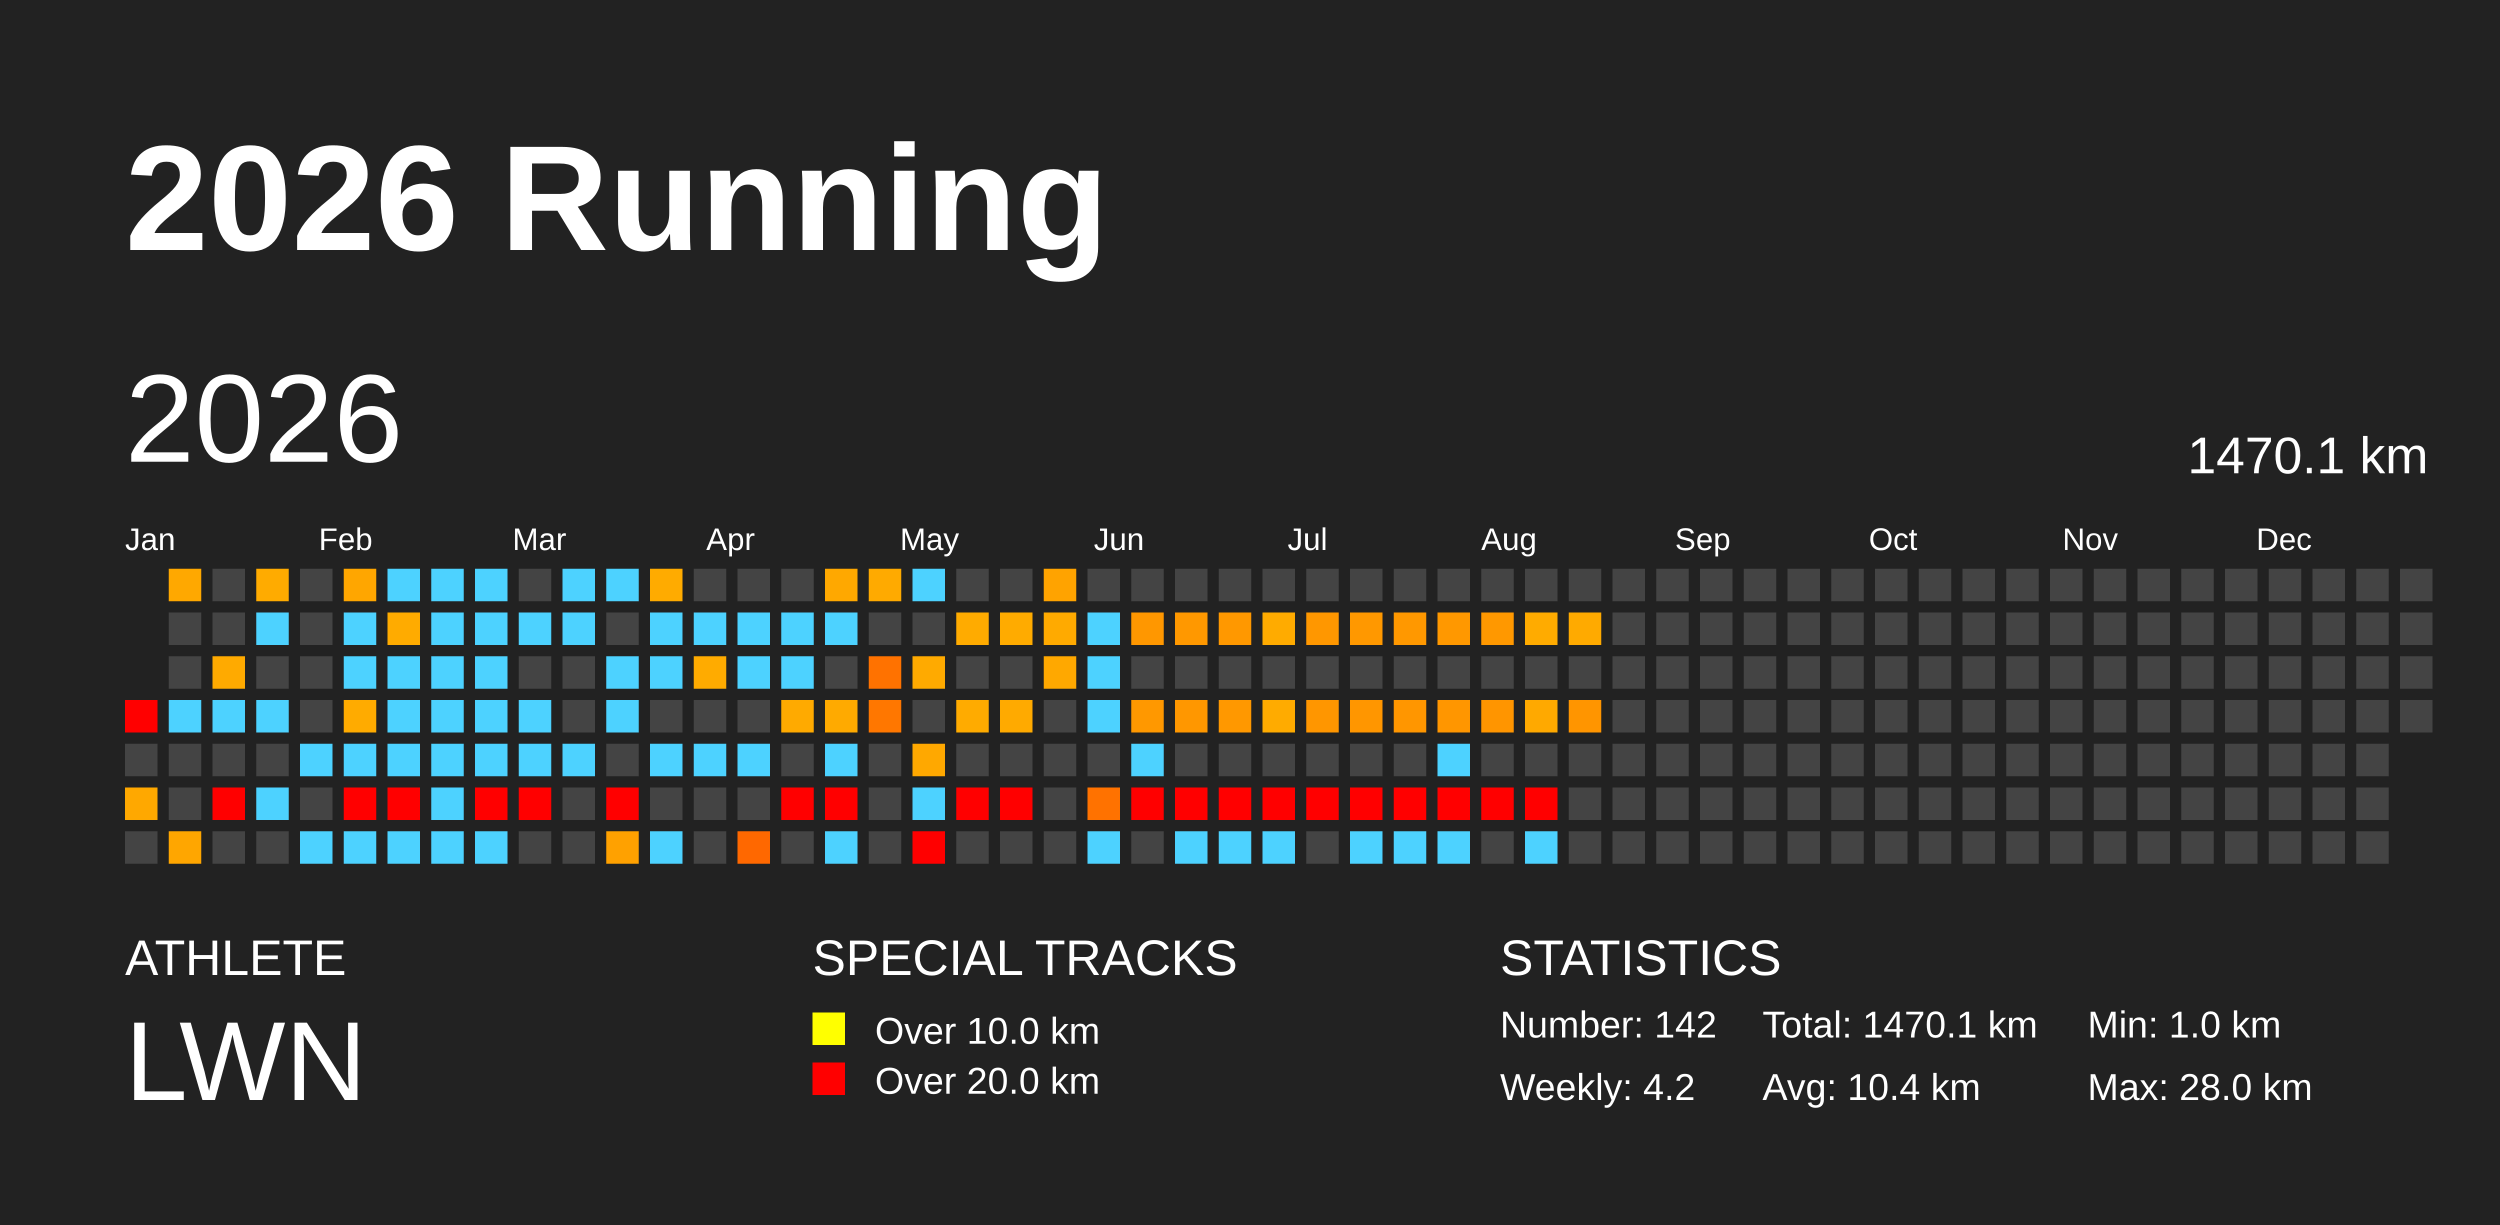
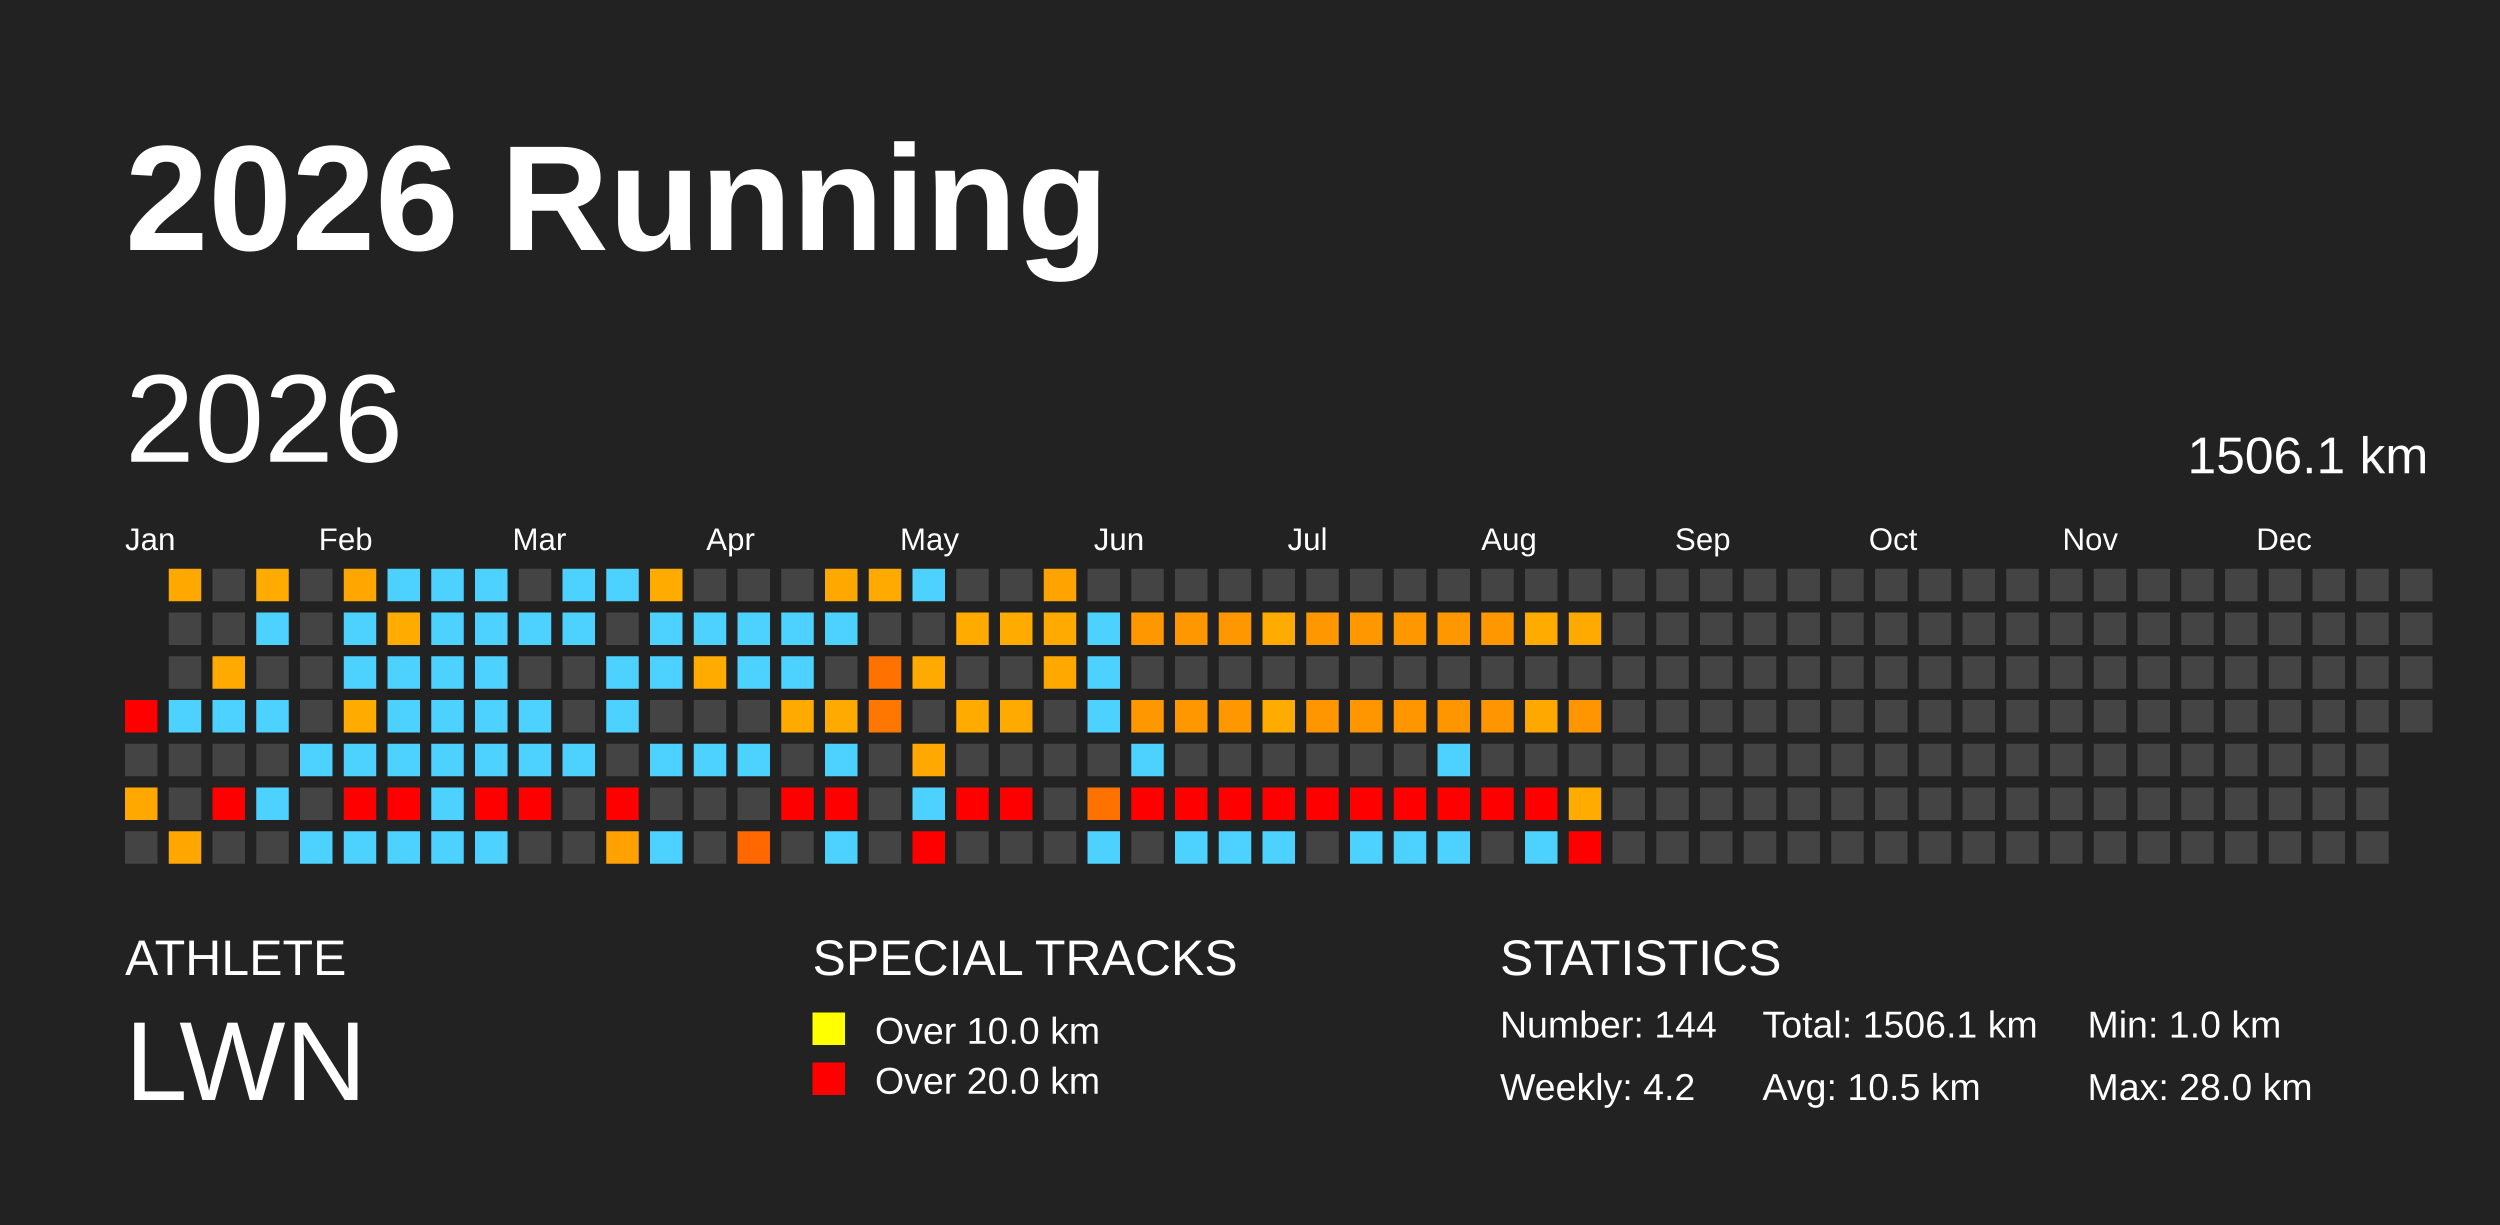
<svg xmlns="http://www.w3.org/2000/svg" baseProfile="full" height="98mm" version="1.1" viewBox="0,0,200,98" width="200mm">
  <defs />
  <rect fill="#222222" height="98" width="200" x="0" y="0" />
  <text fill="#FFFFFF" style="font-size:12px; font-family:Arial; font-weight:bold;" x="10" y="20">2026 Running</text>
  <text fill="#FFFFFF" style="font-size:4px; font-family:Arial" x="10" y="78">ATHLETE</text>
  <text fill="#FFFFFF" style="font-size:9px; font-family:Arial" x="10" y="88">LWN</text>
  <text fill="#FFFFFF" style="font-size:4px; font-family:Arial" x="65" y="78">SPECIAL TRACKS</text>
  <rect fill="yellow" height="2.6" width="2.6" x="65" y="81" />
  <text fill="#FFFFFF" style="font-size:3px; font-family:Arial" x="70" y="83.5">Over 10.0 km</text>
  <rect fill="red" height="2.6" width="2.6" x="65" y="85" />
  <text fill="#FFFFFF" style="font-size:3px; font-family:Arial" x="70" y="87.5">Over 20.0 km</text>
  <text fill="#FFFFFF" style="font-size:4px; font-family:Arial" x="120" y="78">STATISTICS</text>
-   <text fill="#FFFFFF" style="font-size:3px; font-family:Arial" x="120" y="83">Number: 142</text>
+   <text fill="#FFFFFF" style="font-size:3px; font-family:Arial" x="120" y="83">Number: 144</text>
  <text fill="#FFFFFF" style="font-size:3px; font-family:Arial" x="120" y="88">Weekly: 4.2</text>
-   <text fill="#FFFFFF" style="font-size:3px; font-family:Arial" x="141" y="83">Total: 1470.1 km</text>
-   <text fill="#FFFFFF" style="font-size:3px; font-family:Arial" x="141" y="88">Avg: 10.4 km</text>
+   <text fill="#FFFFFF" style="font-size:3px; font-family:Arial" x="141" y="83">Total: 1506.1 km</text>
+   <text fill="#FFFFFF" style="font-size:3px; font-family:Arial" x="141" y="88">Avg: 10.5 km</text>
  <text fill="#FFFFFF" style="font-size:3px; font-family:Arial" x="167" y="83">Min: 1.0 km</text>
  <text fill="#FFFFFF" style="font-size:3px; font-family:Arial" x="167" y="88">Max: 28.0 km</text>
  <text dominant-baseline="hanging" fill="#FFFFFF" style="font-size:10.0px; font-family:Arial;" x="10" y="30">2026</text>
-   <text dominant-baseline="hanging" fill="#FFFFFF" style="font-size:4.125px; font-family:Arial;" x="175" y="35">1470.1 km</text>
+   <text dominant-baseline="hanging" fill="#FFFFFF" style="font-size:4.125px; font-family:Arial;" x="175" y="35">1506.1 km</text>
  <text fill="#FFFFFF" style="font-size:2.5px; font-family:Arial" x="10.0" y="44">Jan</text>
  <text fill="#FFFFFF" style="font-size:2.5px; font-family:Arial" x="25.5" y="44">Feb</text>
  <text fill="#FFFFFF" style="font-size:2.5px; font-family:Arial" x="41.0" y="44">Mar</text>
  <text fill="#FFFFFF" style="font-size:2.5px; font-family:Arial" x="56.5" y="44">Apr</text>
  <text fill="#FFFFFF" style="font-size:2.5px; font-family:Arial" x="72.0" y="44">May</text>
  <text fill="#FFFFFF" style="font-size:2.5px; font-family:Arial" x="87.5" y="44">Jun</text>
  <text fill="#FFFFFF" style="font-size:2.5px; font-family:Arial" x="103.0" y="44">Jul</text>
  <text fill="#FFFFFF" style="font-size:2.5px; font-family:Arial" x="118.5" y="44">Aug</text>
  <text fill="#FFFFFF" style="font-size:2.5px; font-family:Arial" x="134.0" y="44">Sep</text>
  <text fill="#FFFFFF" style="font-size:2.5px; font-family:Arial" x="149.5" y="44">Oct</text>
  <text fill="#FFFFFF" style="font-size:2.5px; font-family:Arial" x="165.0" y="44">Nov</text>
  <text fill="#FFFFFF" style="font-size:2.5px; font-family:Arial" x="180.5" y="44">Dec</text>
  <rect fill="red" height="2.6" width="2.6" x="10.0" y="56.0" />
  <rect fill="#444444" height="2.6" width="2.6" x="10.0" y="59.5" />
  <rect fill="#ffa800" height="2.6" width="2.6" x="10.0" y="63.0" />
  <rect fill="#444444" height="2.6" width="2.6" x="10.0" y="66.5" />
  <rect fill="#ffa800" height="2.6" width="2.6" x="13.5" y="45.5" />
  <rect fill="#444444" height="2.6" width="2.6" x="13.5" y="49.0" />
  <rect fill="#444444" height="2.6" width="2.6" x="13.5" y="52.5" />
  <rect fill="#4dd2ff" height="2.6" width="2.6" x="13.5" y="56.0" />
  <rect fill="#444444" height="2.6" width="2.6" x="13.5" y="59.5" />
  <rect fill="#444444" height="2.6" width="2.6" x="13.5" y="63.0" />
  <rect fill="#ffa600" height="2.6" width="2.6" x="13.5" y="66.5" />
  <rect fill="#444444" height="2.6" width="2.6" x="17.0" y="45.5" />
  <rect fill="#444444" height="2.6" width="2.6" x="17.0" y="49.0" />
  <rect fill="#ffaa00" height="2.6" width="2.6" x="17.0" y="52.5" />
  <rect fill="#4dd2ff" height="2.6" width="2.6" x="17.0" y="56.0" />
  <rect fill="#444444" height="2.6" width="2.6" x="17.0" y="59.5" />
  <rect fill="red" height="2.6" width="2.6" x="17.0" y="63.0" />
  <rect fill="#444444" height="2.6" width="2.6" x="17.0" y="66.5" />
  <rect fill="#ffab00" height="2.6" width="2.6" x="20.5" y="45.5" />
  <rect fill="#4dd2ff" height="2.6" width="2.6" x="20.5" y="49.0" />
  <rect fill="#444444" height="2.6" width="2.6" x="20.5" y="52.5" />
  <rect fill="#4dd2ff" height="2.6" width="2.6" x="20.5" y="56.0" />
  <rect fill="#444444" height="2.6" width="2.6" x="20.5" y="59.5" />
  <rect fill="#4dd2ff" height="2.6" width="2.6" x="20.5" y="63.0" />
  <rect fill="#444444" height="2.6" width="2.6" x="20.5" y="66.5" />
  <rect fill="#444444" height="2.6" width="2.6" x="24.0" y="45.5" />
  <rect fill="#444444" height="2.6" width="2.6" x="24.0" y="49.0" />
  <rect fill="#444444" height="2.6" width="2.6" x="24.0" y="52.5" />
  <rect fill="#444444" height="2.6" width="2.6" x="24.0" y="56.0" />
  <rect fill="#4dd2ff" height="2.6" width="2.6" x="24.0" y="59.5" />
  <rect fill="#444444" height="2.6" width="2.6" x="24.0" y="63.0" />
  <rect fill="#4dd2ff" height="2.6" width="2.6" x="24.0" y="66.5" />
  <rect fill="#ffa600" height="2.6" width="2.6" x="27.5" y="45.5" />
  <rect fill="#4dd2ff" height="2.6" width="2.6" x="27.5" y="49.0" />
  <rect fill="#4dd2ff" height="2.6" width="2.6" x="27.5" y="52.5" />
  <rect fill="#ffab00" height="2.6" width="2.6" x="27.5" y="56.0" />
  <rect fill="#4dd2ff" height="2.6" width="2.6" x="27.5" y="59.5" />
  <rect fill="red" height="2.6" width="2.6" x="27.5" y="63.0" />
  <rect fill="#4dd2ff" height="2.6" width="2.6" x="27.5" y="66.5" />
  <rect fill="#4dd2ff" height="2.6" width="2.6" x="31.0" y="45.5" />
  <rect fill="#ffab00" height="2.6" width="2.6" x="31.0" y="49.0" />
  <rect fill="#4dd2ff" height="2.6" width="2.6" x="31.0" y="52.5" />
  <rect fill="#4dd2ff" height="2.6" width="2.6" x="31.0" y="56.0" />
  <rect fill="#4dd2ff" height="2.6" width="2.6" x="31.0" y="59.5" />
  <rect fill="red" height="2.6" width="2.6" x="31.0" y="63.0" />
  <rect fill="#4dd2ff" height="2.6" width="2.6" x="31.0" y="66.5" />
  <rect fill="#4dd2ff" height="2.6" width="2.6" x="34.5" y="45.5" />
  <rect fill="#4dd2ff" height="2.6" width="2.6" x="34.5" y="49.0" />
  <rect fill="#4dd2ff" height="2.6" width="2.6" x="34.5" y="52.5" />
  <rect fill="#4dd2ff" height="2.6" width="2.6" x="34.5" y="56.0" />
  <rect fill="#4dd2ff" height="2.6" width="2.6" x="34.5" y="59.5" />
  <rect fill="#4dd2ff" height="2.6" width="2.6" x="34.5" y="63.0" />
  <rect fill="#4dd2ff" height="2.6" width="2.6" x="34.5" y="66.5" />
  <rect fill="#4dd2ff" height="2.6" width="2.6" x="38.0" y="45.5" />
  <rect fill="#4dd2ff" height="2.6" width="2.6" x="38.0" y="49.0" />
  <rect fill="#4dd2ff" height="2.6" width="2.6" x="38.0" y="52.5" />
  <rect fill="#4dd2ff" height="2.6" width="2.6" x="38.0" y="56.0" />
  <rect fill="#4dd2ff" height="2.6" width="2.6" x="38.0" y="59.5" />
  <rect fill="red" height="2.6" width="2.6" x="38.0" y="63.0" />
  <rect fill="#4dd2ff" height="2.6" width="2.6" x="38.0" y="66.5" />
  <rect fill="#444444" height="2.6" width="2.6" x="41.5" y="45.5" />
  <rect fill="#4dd2ff" height="2.6" width="2.6" x="41.5" y="49.0" />
  <rect fill="#444444" height="2.6" width="2.6" x="41.5" y="52.5" />
  <rect fill="#4dd2ff" height="2.6" width="2.6" x="41.5" y="56.0" />
  <rect fill="#4dd2ff" height="2.6" width="2.6" x="41.5" y="59.5" />
  <rect fill="red" height="2.6" width="2.6" x="41.5" y="63.0" />
  <rect fill="#444444" height="2.6" width="2.6" x="41.5" y="66.5" />
  <rect fill="#4dd2ff" height="2.6" width="2.6" x="45.0" y="45.5" />
  <rect fill="#4dd2ff" height="2.6" width="2.6" x="45.0" y="49.0" />
  <rect fill="#444444" height="2.6" width="2.6" x="45.0" y="52.5" />
  <rect fill="#444444" height="2.6" width="2.6" x="45.0" y="56.0" />
  <rect fill="#4dd2ff" height="2.6" width="2.6" x="45.0" y="59.5" />
  <rect fill="#444444" height="2.6" width="2.6" x="45.0" y="63.0" />
  <rect fill="#444444" height="2.6" width="2.6" x="45.0" y="66.5" />
  <rect fill="#4dd2ff" height="2.6" width="2.6" x="48.5" y="45.5" />
  <rect fill="#444444" height="2.6" width="2.6" x="48.5" y="49.0" />
  <rect fill="#4dd2ff" height="2.6" width="2.6" x="48.5" y="52.5" />
  <rect fill="#4dd2ff" height="2.6" width="2.6" x="48.5" y="56.0" />
  <rect fill="#444444" height="2.6" width="2.6" x="48.5" y="59.5" />
  <rect fill="red" height="2.6" width="2.6" x="48.5" y="63.0" />
  <rect fill="#ffa100" height="2.6" width="2.6" x="48.5" y="66.5" />
  <rect fill="#ffab00" height="2.6" width="2.6" x="52.0" y="45.5" />
  <rect fill="#4dd2ff" height="2.6" width="2.6" x="52.0" y="49.0" />
  <rect fill="#4dd2ff" height="2.6" width="2.6" x="52.0" y="52.5" />
  <rect fill="#444444" height="2.6" width="2.6" x="52.0" y="56.0" />
  <rect fill="#4dd2ff" height="2.6" width="2.6" x="52.0" y="59.5" />
  <rect fill="#444444" height="2.6" width="2.6" x="52.0" y="63.0" />
  <rect fill="#4dd2ff" height="2.6" width="2.6" x="52.0" y="66.5" />
  <rect fill="#444444" height="2.6" width="2.6" x="55.5" y="45.5" />
  <rect fill="#4dd2ff" height="2.6" width="2.6" x="55.5" y="49.0" />
  <rect fill="#ffab00" height="2.6" width="2.6" x="55.5" y="52.5" />
  <rect fill="#444444" height="2.6" width="2.6" x="55.5" y="56.0" />
  <rect fill="#4dd2ff" height="2.6" width="2.6" x="55.5" y="59.5" />
  <rect fill="#444444" height="2.6" width="2.6" x="55.5" y="63.0" />
  <rect fill="#444444" height="2.6" width="2.6" x="55.5" y="66.5" />
  <rect fill="#444444" height="2.6" width="2.6" x="59.0" y="45.5" />
  <rect fill="#4dd2ff" height="2.6" width="2.6" x="59.0" y="49.0" />
  <rect fill="#4dd2ff" height="2.6" width="2.6" x="59.0" y="52.5" />
  <rect fill="#444444" height="2.6" width="2.6" x="59.0" y="56.0" />
  <rect fill="#4dd2ff" height="2.6" width="2.6" x="59.0" y="59.5" />
  <rect fill="#444444" height="2.6" width="2.6" x="59.0" y="63.0" />
  <rect fill="#ff6800" height="2.6" width="2.6" x="59.0" y="66.5" />
  <rect fill="#444444" height="2.6" width="2.6" x="62.5" y="45.5" />
  <rect fill="#4dd2ff" height="2.6" width="2.6" x="62.5" y="49.0" />
  <rect fill="#4dd2ff" height="2.6" width="2.6" x="62.5" y="52.5" />
  <rect fill="#ffaa00" height="2.6" width="2.6" x="62.5" y="56.0" />
  <rect fill="#444444" height="2.6" width="2.6" x="62.5" y="59.5" />
  <rect fill="red" height="2.6" width="2.6" x="62.5" y="63.0" />
  <rect fill="#444444" height="2.6" width="2.6" x="62.5" y="66.5" />
  <rect fill="#ffa800" height="2.6" width="2.6" x="66.0" y="45.5" />
  <rect fill="#4dd2ff" height="2.6" width="2.6" x="66.0" y="49.0" />
  <rect fill="#444444" height="2.6" width="2.6" x="66.0" y="52.5" />
  <rect fill="#ffaa00" height="2.6" width="2.6" x="66.0" y="56.0" />
  <rect fill="#4dd2ff" height="2.6" width="2.6" x="66.0" y="59.5" />
  <rect fill="red" height="2.6" width="2.6" x="66.0" y="63.0" />
  <rect fill="#4dd2ff" height="2.6" width="2.6" x="66.0" y="66.5" />
  <rect fill="#ffaa00" height="2.6" width="2.6" x="69.5" y="45.5" />
  <rect fill="#444444" height="2.6" width="2.6" x="69.5" y="49.0" />
  <rect fill="#ff7200" height="2.6" width="2.6" x="69.5" y="52.5" />
  <rect fill="#ff7700" height="2.6" width="2.6" x="69.5" y="56.0" />
  <rect fill="#444444" height="2.6" width="2.6" x="69.5" y="59.5" />
  <rect fill="#444444" height="2.6" width="2.6" x="69.5" y="63.0" />
  <rect fill="#444444" height="2.6" width="2.6" x="69.5" y="66.5" />
  <rect fill="#4dd2ff" height="2.6" width="2.6" x="73.0" y="45.5" />
  <rect fill="#444444" height="2.6" width="2.6" x="73.0" y="49.0" />
  <rect fill="#ffaa00" height="2.6" width="2.6" x="73.0" y="52.5" />
  <rect fill="#444444" height="2.6" width="2.6" x="73.0" y="56.0" />
  <rect fill="#ffa800" height="2.6" width="2.6" x="73.0" y="59.5" />
  <rect fill="#4dd2ff" height="2.6" width="2.6" x="73.0" y="63.0" />
  <rect fill="red" height="2.6" width="2.6" x="73.0" y="66.5" />
  <rect fill="#444444" height="2.6" width="2.6" x="76.5" y="45.5" />
  <rect fill="#ffab00" height="2.6" width="2.6" x="76.5" y="49.0" />
  <rect fill="#444444" height="2.6" width="2.6" x="76.5" y="52.5" />
  <rect fill="#ffab00" height="2.6" width="2.6" x="76.5" y="56.0" />
  <rect fill="#444444" height="2.6" width="2.6" x="76.5" y="59.5" />
  <rect fill="red" height="2.6" width="2.6" x="76.5" y="63.0" />
  <rect fill="#444444" height="2.6" width="2.6" x="76.5" y="66.5" />
  <rect fill="#444444" height="2.6" width="2.6" x="80.0" y="45.5" />
  <rect fill="#ffab00" height="2.6" width="2.6" x="80.0" y="49.0" />
  <rect fill="#444444" height="2.6" width="2.6" x="80.0" y="52.5" />
  <rect fill="#ffaa00" height="2.6" width="2.6" x="80.0" y="56.0" />
  <rect fill="#444444" height="2.6" width="2.6" x="80.0" y="59.5" />
  <rect fill="red" height="2.6" width="2.6" x="80.0" y="63.0" />
  <rect fill="#444444" height="2.6" width="2.6" x="80.0" y="66.5" />
  <rect fill="#ffa300" height="2.6" width="2.6" x="83.5" y="45.5" />
  <rect fill="#ffaa00" height="2.6" width="2.6" x="83.5" y="49.0" />
  <rect fill="#ffa800" height="2.6" width="2.6" x="83.5" y="52.5" />
  <rect fill="#444444" height="2.6" width="2.6" x="83.5" y="56.0" />
  <rect fill="#444444" height="2.6" width="2.6" x="83.5" y="59.5" />
  <rect fill="#444444" height="2.6" width="2.6" x="83.5" y="63.0" />
  <rect fill="#444444" height="2.6" width="2.6" x="83.5" y="66.5" />
  <rect fill="#444444" height="2.6" width="2.6" x="87.0" y="45.5" />
  <rect fill="#4dd2ff" height="2.6" width="2.6" x="87.0" y="49.0" />
  <rect fill="#4dd2ff" height="2.6" width="2.6" x="87.0" y="52.5" />
  <rect fill="#4dd2ff" height="2.6" width="2.6" x="87.0" y="56.0" />
  <rect fill="#444444" height="2.6" width="2.6" x="87.0" y="59.5" />
  <rect fill="#ff7200" height="2.6" width="2.6" x="87.0" y="63.0" />
  <rect fill="#4dd2ff" height="2.6" width="2.6" x="87.0" y="66.5" />
  <rect fill="#444444" height="2.6" width="2.6" x="90.5" y="45.5" />
  <rect fill="#ff9700" height="2.6" width="2.6" x="90.5" y="49.0" />
  <rect fill="#444444" height="2.6" width="2.6" x="90.5" y="52.5" />
  <rect fill="#ff9800" height="2.6" width="2.6" x="90.5" y="56.0" />
  <rect fill="#4dd2ff" height="2.6" width="2.6" x="90.5" y="59.5" />
  <rect fill="red" height="2.6" width="2.6" x="90.5" y="63.0" />
  <rect fill="#444444" height="2.6" width="2.6" x="90.5" y="66.5" />
  <rect fill="#444444" height="2.6" width="2.6" x="94.0" y="45.5" />
  <rect fill="#ff9800" height="2.6" width="2.6" x="94.0" y="49.0" />
  <rect fill="#444444" height="2.6" width="2.6" x="94.0" y="52.5" />
  <rect fill="#ff9700" height="2.6" width="2.6" x="94.0" y="56.0" />
  <rect fill="#444444" height="2.6" width="2.6" x="94.0" y="59.5" />
  <rect fill="red" height="2.6" width="2.6" x="94.0" y="63.0" />
  <rect fill="#4dd2ff" height="2.6" width="2.6" x="94.0" y="66.5" />
  <rect fill="#444444" height="2.6" width="2.6" x="97.5" y="45.5" />
  <rect fill="#ff9800" height="2.6" width="2.6" x="97.5" y="49.0" />
  <rect fill="#444444" height="2.6" width="2.6" x="97.5" y="52.5" />
  <rect fill="#ff9800" height="2.6" width="2.6" x="97.5" y="56.0" />
  <rect fill="#444444" height="2.6" width="2.6" x="97.5" y="59.5" />
  <rect fill="red" height="2.6" width="2.6" x="97.5" y="63.0" />
  <rect fill="#4dd2ff" height="2.6" width="2.6" x="97.5" y="66.5" />
  <rect fill="#444444" height="2.6" width="2.6" x="101.0" y="45.5" />
  <rect fill="#ffab00" height="2.6" width="2.6" x="101.0" y="49.0" />
  <rect fill="#444444" height="2.6" width="2.6" x="101.0" y="52.5" />
  <rect fill="#ffab00" height="2.6" width="2.6" x="101.0" y="56.0" />
  <rect fill="#444444" height="2.6" width="2.6" x="101.0" y="59.5" />
  <rect fill="red" height="2.6" width="2.6" x="101.0" y="63.0" />
  <rect fill="#4dd2ff" height="2.6" width="2.6" x="101.0" y="66.5" />
  <rect fill="#444444" height="2.6" width="2.6" x="104.5" y="45.5" />
  <rect fill="#ff9700" height="2.6" width="2.6" x="104.5" y="49.0" />
  <rect fill="#444444" height="2.6" width="2.6" x="104.5" y="52.5" />
  <rect fill="#ff9600" height="2.6" width="2.6" x="104.5" y="56.0" />
  <rect fill="#444444" height="2.6" width="2.6" x="104.5" y="59.5" />
  <rect fill="red" height="2.6" width="2.6" x="104.5" y="63.0" />
  <rect fill="#444444" height="2.6" width="2.6" x="104.5" y="66.5" />
  <rect fill="#444444" height="2.6" width="2.6" x="108.0" y="45.5" />
  <rect fill="#ff9800" height="2.6" width="2.6" x="108.0" y="49.0" />
  <rect fill="#444444" height="2.6" width="2.6" x="108.0" y="52.5" />
  <rect fill="#ff9600" height="2.6" width="2.6" x="108.0" y="56.0" />
  <rect fill="#444444" height="2.6" width="2.6" x="108.0" y="59.5" />
  <rect fill="red" height="2.6" width="2.6" x="108.0" y="63.0" />
  <rect fill="#4dd2ff" height="2.6" width="2.6" x="108.0" y="66.5" />
  <rect fill="#444444" height="2.6" width="2.6" x="111.5" y="45.5" />
  <rect fill="#ff9800" height="2.6" width="2.6" x="111.5" y="49.0" />
  <rect fill="#444444" height="2.6" width="2.6" x="111.5" y="52.5" />
  <rect fill="#ff9600" height="2.6" width="2.6" x="111.5" y="56.0" />
  <rect fill="#444444" height="2.6" width="2.6" x="111.5" y="59.5" />
  <rect fill="red" height="2.6" width="2.6" x="111.5" y="63.0" />
  <rect fill="#4dd2ff" height="2.6" width="2.6" x="111.5" y="66.5" />
  <rect fill="#444444" height="2.6" width="2.6" x="115.0" y="45.5" />
  <rect fill="#ff9800" height="2.6" width="2.6" x="115.0" y="49.0" />
  <rect fill="#444444" height="2.6" width="2.6" x="115.0" y="52.5" />
  <rect fill="#ff9600" height="2.6" width="2.6" x="115.0" y="56.0" />
  <rect fill="#4dd2ff" height="2.6" width="2.6" x="115.0" y="59.5" />
  <rect fill="red" height="2.6" width="2.6" x="115.0" y="63.0" />
  <rect fill="#4dd2ff" height="2.6" width="2.6" x="115.0" y="66.5" />
  <rect fill="#444444" height="2.6" width="2.6" x="118.5" y="45.5" />
  <rect fill="#ff9800" height="2.6" width="2.6" x="118.5" y="49.0" />
  <rect fill="#444444" height="2.6" width="2.6" x="118.5" y="52.5" />
  <rect fill="#ff9500" height="2.6" width="2.6" x="118.5" y="56.0" />
  <rect fill="#444444" height="2.6" width="2.6" x="118.5" y="59.5" />
  <rect fill="red" height="2.6" width="2.6" x="118.5" y="63.0" />
  <rect fill="#444444" height="2.6" width="2.6" x="118.5" y="66.5" />
  <rect fill="#444444" height="2.6" width="2.6" x="122.0" y="45.5" />
  <rect fill="#ffab00" height="2.6" width="2.6" x="122.0" y="49.0" />
  <rect fill="#444444" height="2.6" width="2.6" x="122.0" y="52.5" />
  <rect fill="#ffa900" height="2.6" width="2.6" x="122.0" y="56.0" />
  <rect fill="#444444" height="2.6" width="2.6" x="122.0" y="59.5" />
  <rect fill="red" height="2.6" width="2.6" x="122.0" y="63.0" />
  <rect fill="#4dd2ff" height="2.6" width="2.6" x="122.0" y="66.5" />
  <rect fill="#444444" height="2.6" width="2.6" x="125.5" y="45.5" />
  <rect fill="#ffaa00" height="2.6" width="2.6" x="125.5" y="49.0" />
  <rect fill="#444444" height="2.6" width="2.6" x="125.5" y="52.5" />
  <rect fill="#ff9500" height="2.6" width="2.6" x="125.5" y="56.0" />
  <rect fill="#444444" height="2.6" width="2.6" x="125.5" y="59.5" />
-   <rect fill="#444444" height="2.6" width="2.6" x="125.5" y="63.0" />
-   <rect fill="#444444" height="2.6" width="2.6" x="125.5" y="66.5" />
+   <rect fill="#ffab00" height="2.6" width="2.6" x="125.5" y="63.0" />
+   <rect fill="red" height="2.6" width="2.6" x="125.5" y="66.5" />
  <rect fill="#444444" height="2.6" width="2.6" x="129.0" y="45.5" />
  <rect fill="#444444" height="2.6" width="2.6" x="129.0" y="49.0" />
  <rect fill="#444444" height="2.6" width="2.6" x="129.0" y="52.5" />
  <rect fill="#444444" height="2.6" width="2.6" x="129.0" y="56.0" />
  <rect fill="#444444" height="2.6" width="2.6" x="129.0" y="59.5" />
  <rect fill="#444444" height="2.6" width="2.6" x="129.0" y="63.0" />
  <rect fill="#444444" height="2.6" width="2.6" x="129.0" y="66.5" />
  <rect fill="#444444" height="2.6" width="2.6" x="132.5" y="45.5" />
  <rect fill="#444444" height="2.6" width="2.6" x="132.5" y="49.0" />
  <rect fill="#444444" height="2.6" width="2.6" x="132.5" y="52.5" />
  <rect fill="#444444" height="2.6" width="2.6" x="132.5" y="56.0" />
  <rect fill="#444444" height="2.6" width="2.6" x="132.5" y="59.5" />
  <rect fill="#444444" height="2.6" width="2.6" x="132.5" y="63.0" />
  <rect fill="#444444" height="2.6" width="2.6" x="132.5" y="66.5" />
  <rect fill="#444444" height="2.6" width="2.6" x="136.0" y="45.5" />
  <rect fill="#444444" height="2.6" width="2.6" x="136.0" y="49.0" />
  <rect fill="#444444" height="2.6" width="2.6" x="136.0" y="52.5" />
  <rect fill="#444444" height="2.6" width="2.6" x="136.0" y="56.0" />
  <rect fill="#444444" height="2.6" width="2.6" x="136.0" y="59.5" />
  <rect fill="#444444" height="2.6" width="2.6" x="136.0" y="63.0" />
  <rect fill="#444444" height="2.6" width="2.6" x="136.0" y="66.5" />
  <rect fill="#444444" height="2.6" width="2.6" x="139.5" y="45.5" />
  <rect fill="#444444" height="2.6" width="2.6" x="139.5" y="49.0" />
  <rect fill="#444444" height="2.6" width="2.6" x="139.5" y="52.5" />
  <rect fill="#444444" height="2.6" width="2.6" x="139.5" y="56.0" />
  <rect fill="#444444" height="2.6" width="2.6" x="139.5" y="59.5" />
  <rect fill="#444444" height="2.6" width="2.6" x="139.5" y="63.0" />
  <rect fill="#444444" height="2.6" width="2.6" x="139.5" y="66.5" />
  <rect fill="#444444" height="2.6" width="2.6" x="143.0" y="45.5" />
  <rect fill="#444444" height="2.6" width="2.6" x="143.0" y="49.0" />
  <rect fill="#444444" height="2.6" width="2.6" x="143.0" y="52.5" />
  <rect fill="#444444" height="2.6" width="2.6" x="143.0" y="56.0" />
  <rect fill="#444444" height="2.6" width="2.6" x="143.0" y="59.5" />
  <rect fill="#444444" height="2.6" width="2.6" x="143.0" y="63.0" />
  <rect fill="#444444" height="2.6" width="2.6" x="143.0" y="66.5" />
  <rect fill="#444444" height="2.6" width="2.6" x="146.5" y="45.5" />
  <rect fill="#444444" height="2.6" width="2.6" x="146.5" y="49.0" />
  <rect fill="#444444" height="2.6" width="2.6" x="146.5" y="52.5" />
  <rect fill="#444444" height="2.6" width="2.6" x="146.5" y="56.0" />
  <rect fill="#444444" height="2.6" width="2.6" x="146.5" y="59.5" />
  <rect fill="#444444" height="2.6" width="2.6" x="146.5" y="63.0" />
  <rect fill="#444444" height="2.6" width="2.6" x="146.5" y="66.5" />
  <rect fill="#444444" height="2.6" width="2.6" x="150.0" y="45.5" />
  <rect fill="#444444" height="2.6" width="2.6" x="150.0" y="49.0" />
  <rect fill="#444444" height="2.6" width="2.6" x="150.0" y="52.5" />
  <rect fill="#444444" height="2.6" width="2.6" x="150.0" y="56.0" />
  <rect fill="#444444" height="2.6" width="2.6" x="150.0" y="59.5" />
  <rect fill="#444444" height="2.6" width="2.6" x="150.0" y="63.0" />
  <rect fill="#444444" height="2.6" width="2.6" x="150.0" y="66.5" />
  <rect fill="#444444" height="2.6" width="2.6" x="153.5" y="45.5" />
  <rect fill="#444444" height="2.6" width="2.6" x="153.5" y="49.0" />
  <rect fill="#444444" height="2.6" width="2.6" x="153.5" y="52.5" />
  <rect fill="#444444" height="2.6" width="2.6" x="153.5" y="56.0" />
  <rect fill="#444444" height="2.6" width="2.6" x="153.5" y="59.5" />
  <rect fill="#444444" height="2.6" width="2.6" x="153.5" y="63.0" />
  <rect fill="#444444" height="2.6" width="2.6" x="153.5" y="66.5" />
  <rect fill="#444444" height="2.6" width="2.6" x="157.0" y="45.5" />
  <rect fill="#444444" height="2.6" width="2.6" x="157.0" y="49.0" />
  <rect fill="#444444" height="2.6" width="2.6" x="157.0" y="52.5" />
  <rect fill="#444444" height="2.6" width="2.6" x="157.0" y="56.0" />
  <rect fill="#444444" height="2.6" width="2.6" x="157.0" y="59.5" />
  <rect fill="#444444" height="2.6" width="2.6" x="157.0" y="63.0" />
  <rect fill="#444444" height="2.6" width="2.6" x="157.0" y="66.5" />
  <rect fill="#444444" height="2.6" width="2.6" x="160.5" y="45.5" />
  <rect fill="#444444" height="2.6" width="2.6" x="160.5" y="49.0" />
  <rect fill="#444444" height="2.6" width="2.6" x="160.5" y="52.5" />
  <rect fill="#444444" height="2.6" width="2.6" x="160.5" y="56.0" />
  <rect fill="#444444" height="2.6" width="2.6" x="160.5" y="59.5" />
  <rect fill="#444444" height="2.6" width="2.6" x="160.5" y="63.0" />
  <rect fill="#444444" height="2.6" width="2.6" x="160.5" y="66.5" />
  <rect fill="#444444" height="2.6" width="2.6" x="164.0" y="45.5" />
  <rect fill="#444444" height="2.6" width="2.6" x="164.0" y="49.0" />
  <rect fill="#444444" height="2.6" width="2.6" x="164.0" y="52.5" />
  <rect fill="#444444" height="2.6" width="2.6" x="164.0" y="56.0" />
  <rect fill="#444444" height="2.6" width="2.6" x="164.0" y="59.5" />
  <rect fill="#444444" height="2.6" width="2.6" x="164.0" y="63.0" />
  <rect fill="#444444" height="2.6" width="2.6" x="164.0" y="66.5" />
  <rect fill="#444444" height="2.6" width="2.6" x="167.5" y="45.5" />
  <rect fill="#444444" height="2.6" width="2.6" x="167.5" y="49.0" />
  <rect fill="#444444" height="2.6" width="2.6" x="167.5" y="52.5" />
  <rect fill="#444444" height="2.6" width="2.6" x="167.5" y="56.0" />
  <rect fill="#444444" height="2.6" width="2.6" x="167.5" y="59.5" />
  <rect fill="#444444" height="2.6" width="2.6" x="167.5" y="63.0" />
  <rect fill="#444444" height="2.6" width="2.6" x="167.5" y="66.5" />
  <rect fill="#444444" height="2.6" width="2.6" x="171.0" y="45.5" />
  <rect fill="#444444" height="2.6" width="2.6" x="171.0" y="49.0" />
  <rect fill="#444444" height="2.6" width="2.6" x="171.0" y="52.5" />
  <rect fill="#444444" height="2.6" width="2.6" x="171.0" y="56.0" />
  <rect fill="#444444" height="2.6" width="2.6" x="171.0" y="59.5" />
  <rect fill="#444444" height="2.6" width="2.6" x="171.0" y="63.0" />
  <rect fill="#444444" height="2.6" width="2.6" x="171.0" y="66.5" />
  <rect fill="#444444" height="2.6" width="2.6" x="174.5" y="45.5" />
  <rect fill="#444444" height="2.6" width="2.6" x="174.5" y="49.0" />
  <rect fill="#444444" height="2.6" width="2.6" x="174.5" y="52.5" />
  <rect fill="#444444" height="2.6" width="2.6" x="174.5" y="56.0" />
  <rect fill="#444444" height="2.6" width="2.6" x="174.5" y="59.5" />
  <rect fill="#444444" height="2.6" width="2.6" x="174.5" y="63.0" />
  <rect fill="#444444" height="2.6" width="2.6" x="174.5" y="66.5" />
  <rect fill="#444444" height="2.6" width="2.6" x="178.0" y="45.5" />
  <rect fill="#444444" height="2.6" width="2.6" x="178.0" y="49.0" />
  <rect fill="#444444" height="2.6" width="2.6" x="178.0" y="52.5" />
  <rect fill="#444444" height="2.6" width="2.6" x="178.0" y="56.0" />
  <rect fill="#444444" height="2.6" width="2.6" x="178.0" y="59.5" />
  <rect fill="#444444" height="2.6" width="2.6" x="178.0" y="63.0" />
  <rect fill="#444444" height="2.6" width="2.6" x="178.0" y="66.5" />
  <rect fill="#444444" height="2.6" width="2.6" x="181.5" y="45.5" />
  <rect fill="#444444" height="2.6" width="2.6" x="181.5" y="49.0" />
  <rect fill="#444444" height="2.6" width="2.6" x="181.5" y="52.5" />
  <rect fill="#444444" height="2.6" width="2.6" x="181.5" y="56.0" />
  <rect fill="#444444" height="2.6" width="2.6" x="181.5" y="59.5" />
  <rect fill="#444444" height="2.6" width="2.6" x="181.5" y="63.0" />
  <rect fill="#444444" height="2.6" width="2.6" x="181.5" y="66.5" />
  <rect fill="#444444" height="2.6" width="2.6" x="185.0" y="45.5" />
  <rect fill="#444444" height="2.6" width="2.6" x="185.0" y="49.0" />
  <rect fill="#444444" height="2.6" width="2.6" x="185.0" y="52.5" />
  <rect fill="#444444" height="2.6" width="2.6" x="185.0" y="56.0" />
  <rect fill="#444444" height="2.6" width="2.6" x="185.0" y="59.5" />
  <rect fill="#444444" height="2.6" width="2.6" x="185.0" y="63.0" />
  <rect fill="#444444" height="2.6" width="2.6" x="185.0" y="66.5" />
  <rect fill="#444444" height="2.6" width="2.6" x="188.5" y="45.5" />
  <rect fill="#444444" height="2.6" width="2.6" x="188.5" y="49.0" />
  <rect fill="#444444" height="2.6" width="2.6" x="188.5" y="52.5" />
  <rect fill="#444444" height="2.6" width="2.6" x="188.5" y="56.0" />
  <rect fill="#444444" height="2.6" width="2.6" x="188.5" y="59.5" />
  <rect fill="#444444" height="2.6" width="2.6" x="188.5" y="63.0" />
  <rect fill="#444444" height="2.6" width="2.6" x="188.5" y="66.5" />
  <rect fill="#444444" height="2.6" width="2.6" x="192.0" y="45.5" />
  <rect fill="#444444" height="2.6" width="2.6" x="192.0" y="49.0" />
  <rect fill="#444444" height="2.6" width="2.6" x="192.0" y="52.5" />
  <rect fill="#444444" height="2.6" width="2.6" x="192.0" y="56.0" />
</svg>
